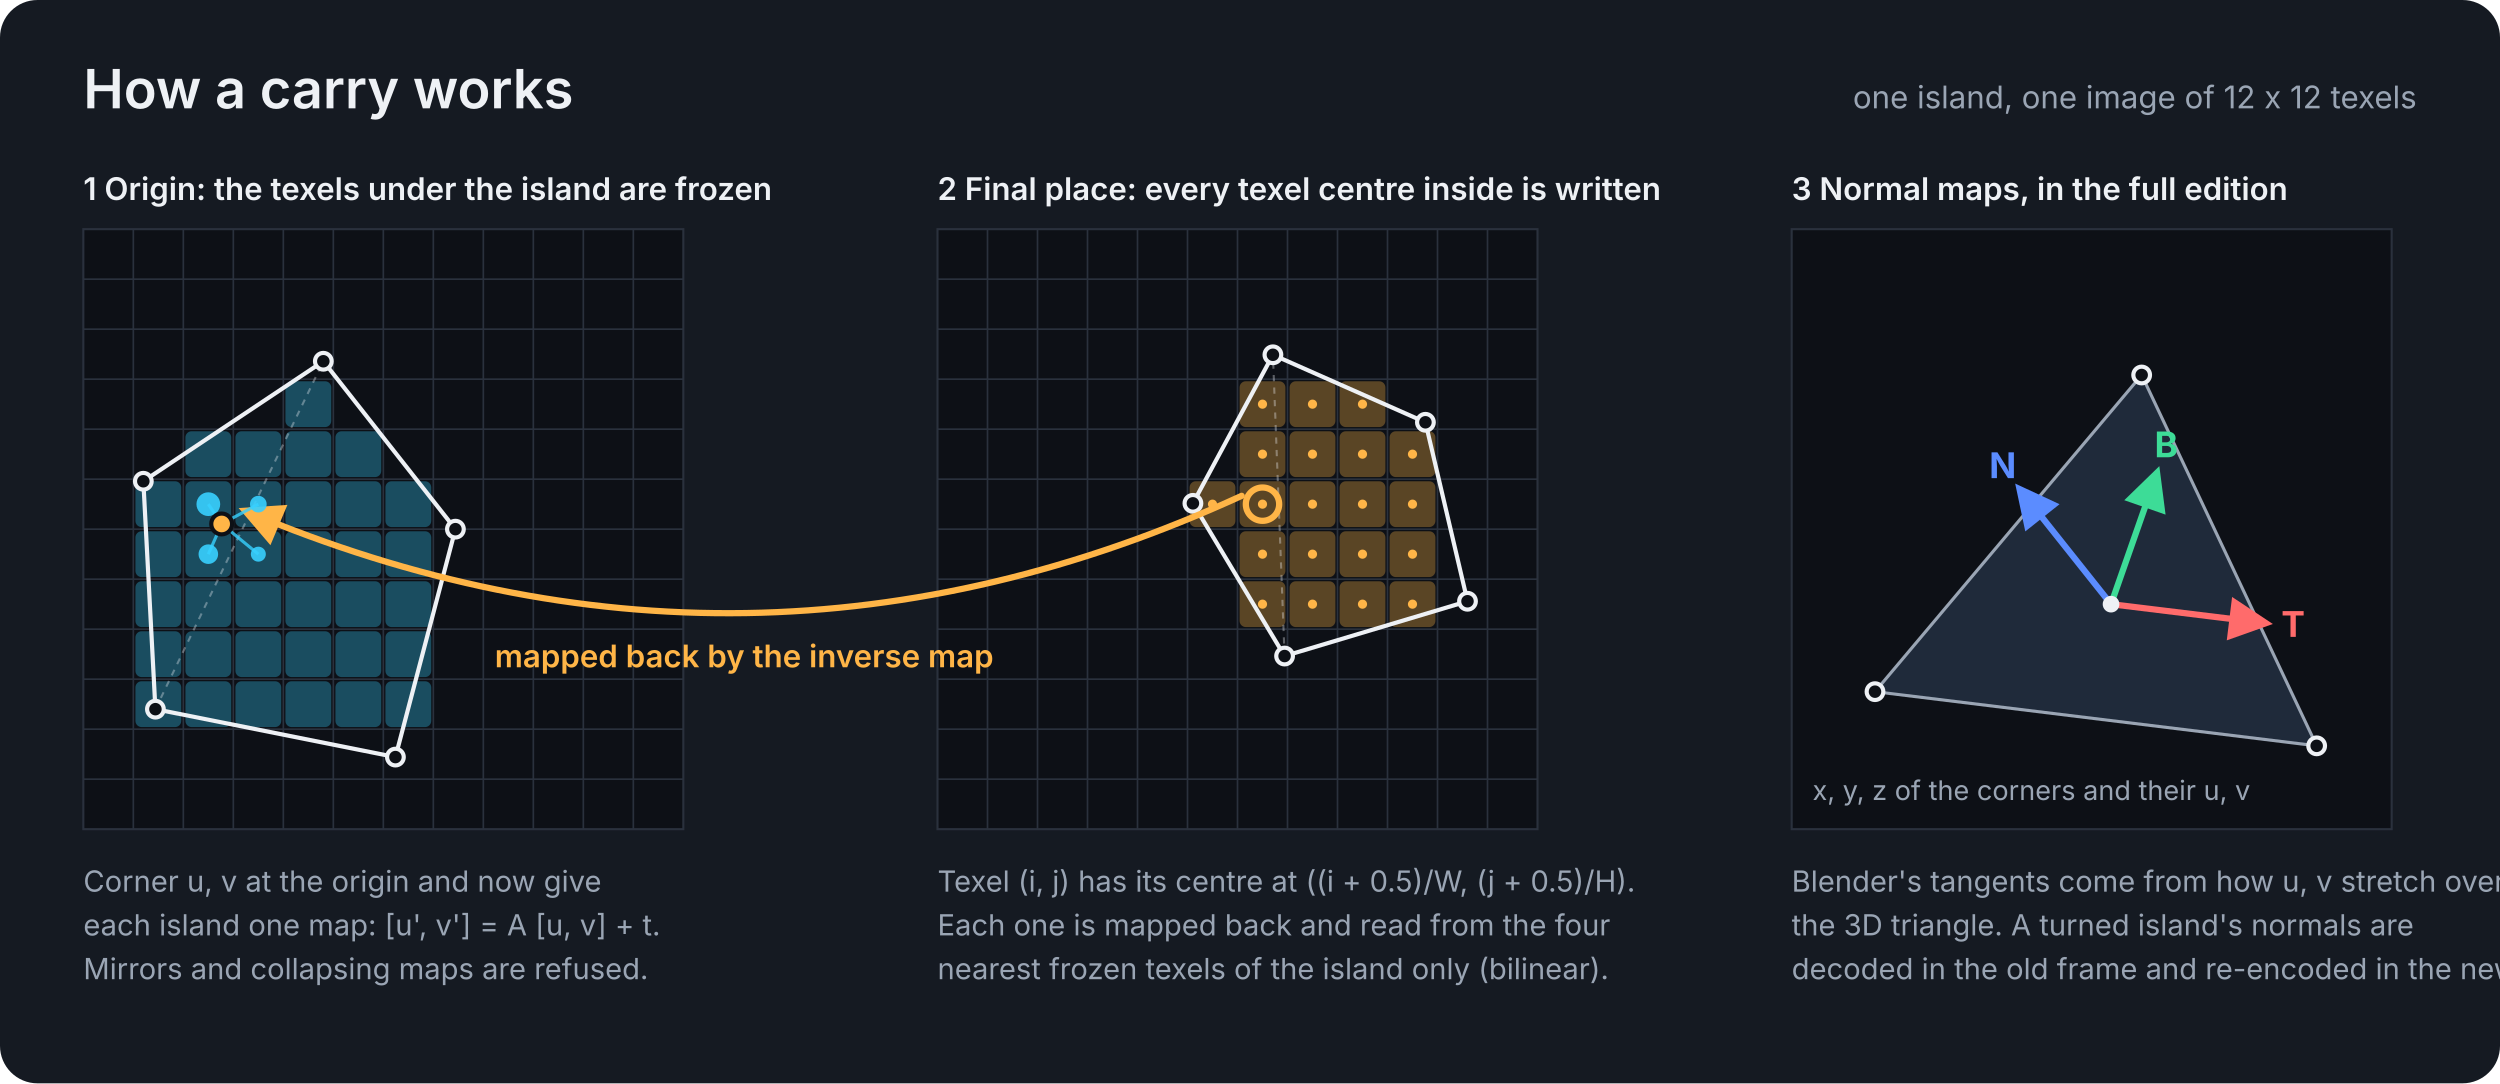
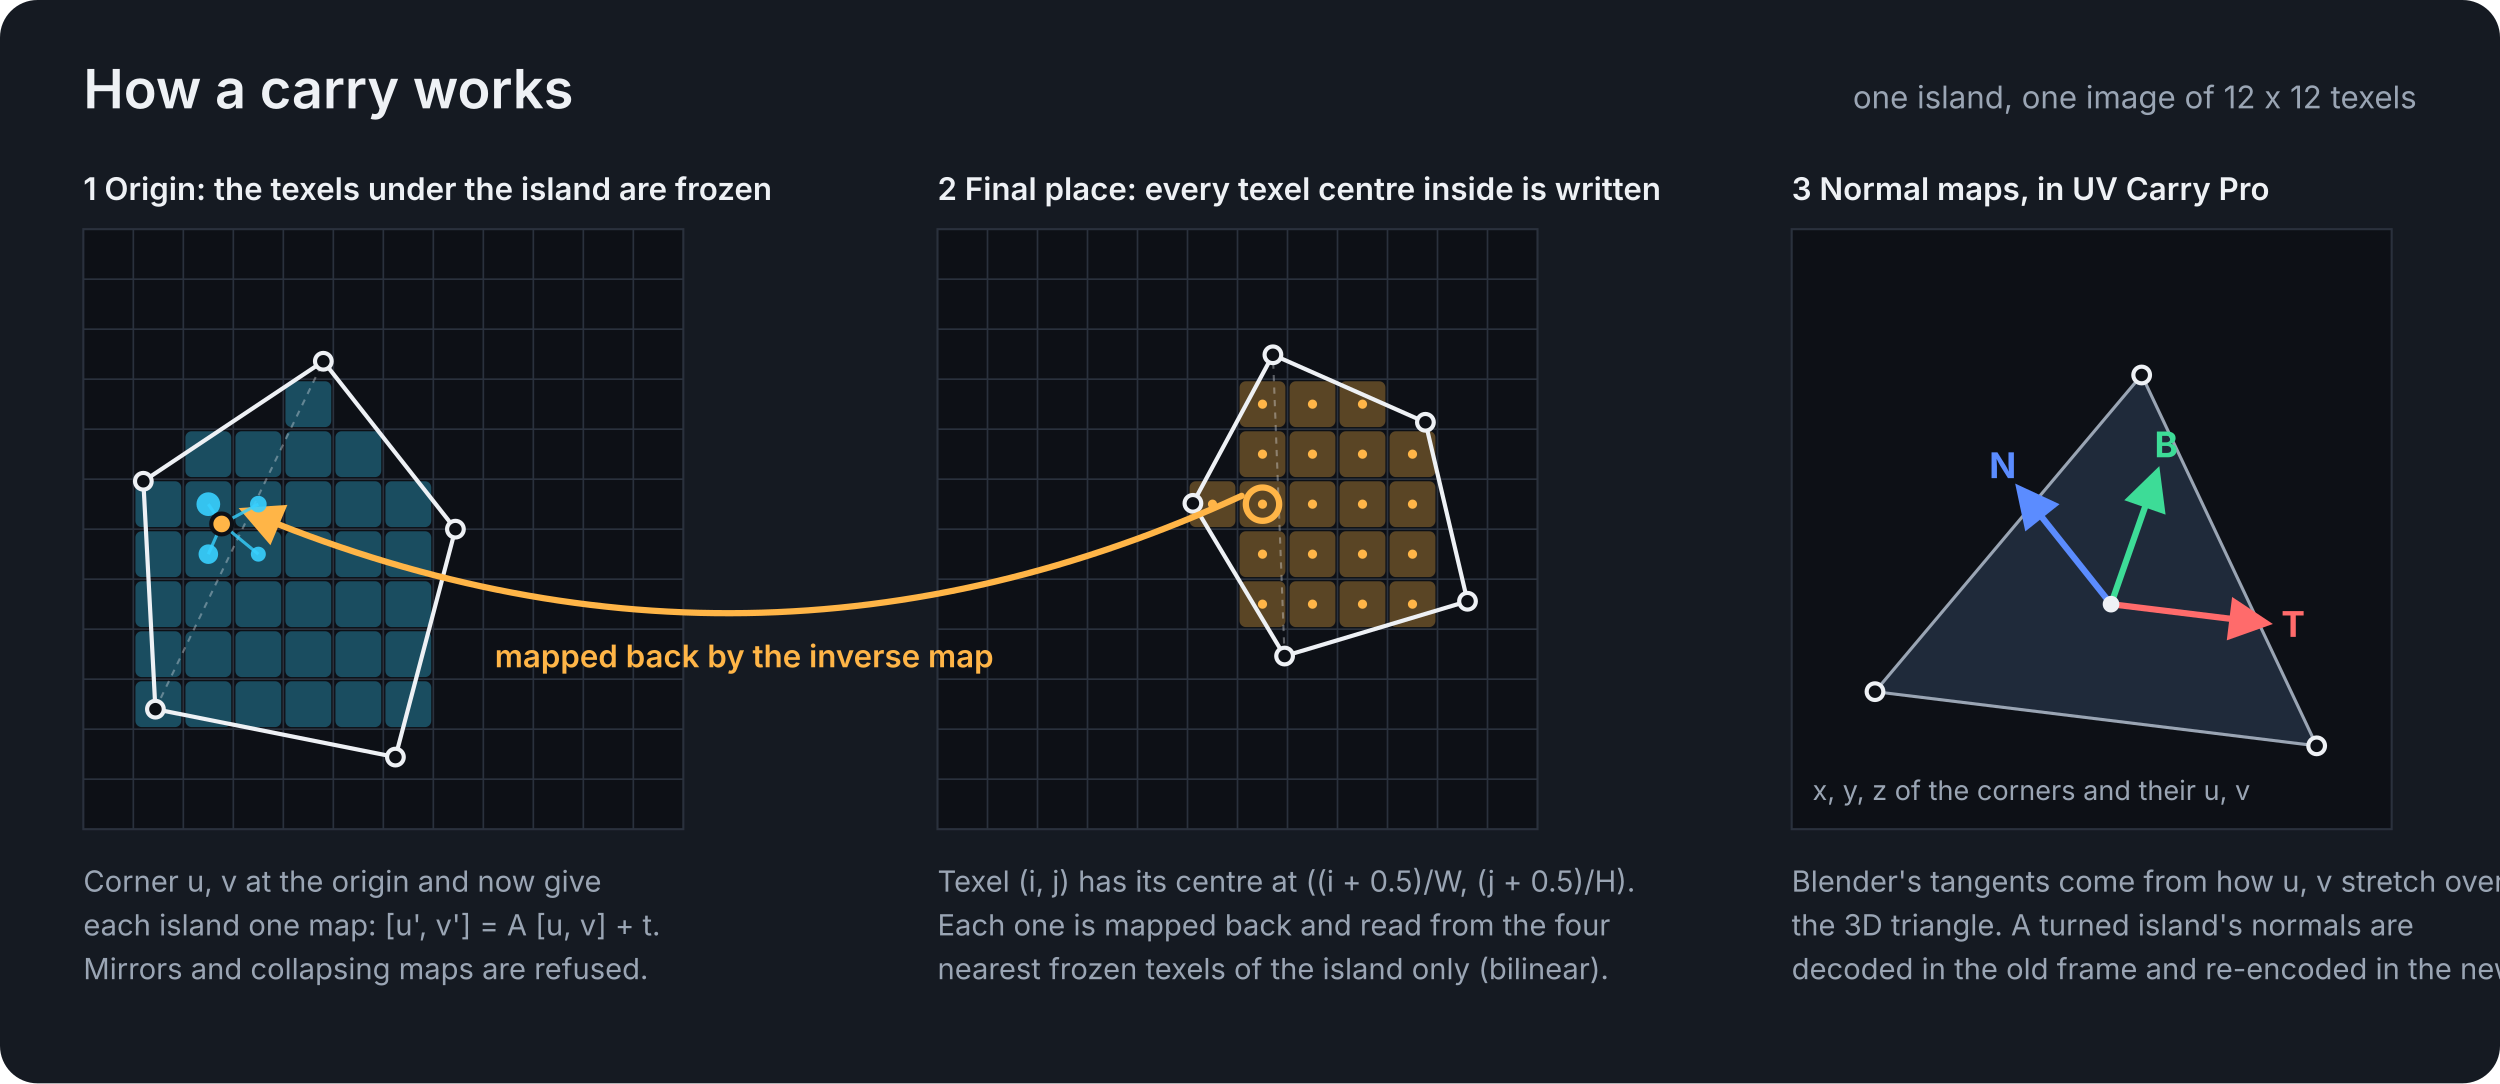
<svg xmlns="http://www.w3.org/2000/svg" viewBox="0 0 1200 520" width="1200" height="520">
  <defs>
    <marker id="tip-ffb547" viewBox="0 0 10 10" refX="8" refY="5" markerWidth="7" markerHeight="7" orient="auto-start-reverse">
      <path d="M0,0 L10,5 L0,10 z" fill="#ffb547" />
    </marker>
    <marker id="tip-38d0ff" viewBox="0 0 10 10" refX="8" refY="5" markerWidth="7" markerHeight="7" orient="auto-start-reverse">
      <path d="M0,0 L10,5 L0,10 z" fill="#38d0ff" />
    </marker>
    <marker id="tip-3ddc97" viewBox="0 0 10 10" refX="8" refY="5" markerWidth="7" markerHeight="7" orient="auto-start-reverse">
      <path d="M0,0 L10,5 L0,10 z" fill="#3ddc97" />
    </marker>
    <marker id="tip-ff6b6b" viewBox="0 0 10 10" refX="8" refY="5" markerWidth="7" markerHeight="7" orient="auto-start-reverse">
      <path d="M0,0 L10,5 L0,10 z" fill="#ff6b6b" />
    </marker>
    <marker id="tip-5b8cff" viewBox="0 0 10 10" refX="8" refY="5" markerWidth="7" markerHeight="7" orient="auto-start-reverse">
      <path d="M0,0 L10,5 L0,10 z" fill="#5b8cff" />
    </marker>
    <marker id="tip-eef1f5" viewBox="0 0 10 10" refX="8" refY="5" markerWidth="7" markerHeight="7" orient="auto-start-reverse">
      <path d="M0,0 L10,5 L0,10 z" fill="#eef1f5" />
    </marker>
  </defs>
  <rect x="0" y="0" width="1200" height="520" rx="18" fill="#151a22" />
  <text x="40.0" y="52.0" font-family="Segoe UI, Inter, Helvetica Neue, Arial, sans-serif" font-size="26" fill="#eef1f5" text-anchor="start" font-weight="600">How a carry works</text>
  <text x="1160.0" y="52.0" font-family="Segoe UI, Inter, Helvetica Neue, Arial, sans-serif" font-size="15" fill="#9aa5b4" text-anchor="end" font-weight="400">one island, one image of 12 x 12 texels</text>
  <rect x="40" y="110" width="288" height="288" fill="#0d1016" stroke="#2a313d" stroke-width="1" />
  <rect x="65" y="327" width="22" height="22" rx="3" fill="#38d0ff" fill-opacity="0.32" />
  <rect x="89" y="327" width="22" height="22" rx="3" fill="#38d0ff" fill-opacity="0.32" />
  <rect x="113" y="327" width="22" height="22" rx="3" fill="#38d0ff" fill-opacity="0.32" />
  <rect x="137" y="327" width="22" height="22" rx="3" fill="#38d0ff" fill-opacity="0.32" />
  <rect x="161" y="327" width="22" height="22" rx="3" fill="#38d0ff" fill-opacity="0.32" />
  <rect x="185" y="327" width="22" height="22" rx="3" fill="#38d0ff" fill-opacity="0.32" />
  <rect x="65" y="303" width="22" height="22" rx="3" fill="#38d0ff" fill-opacity="0.32" />
  <rect x="89" y="303" width="22" height="22" rx="3" fill="#38d0ff" fill-opacity="0.32" />
  <rect x="113" y="303" width="22" height="22" rx="3" fill="#38d0ff" fill-opacity="0.32" />
  <rect x="137" y="303" width="22" height="22" rx="3" fill="#38d0ff" fill-opacity="0.32" />
  <rect x="161" y="303" width="22" height="22" rx="3" fill="#38d0ff" fill-opacity="0.32" />
  <rect x="185" y="303" width="22" height="22" rx="3" fill="#38d0ff" fill-opacity="0.32" />
  <rect x="65" y="279" width="22" height="22" rx="3" fill="#38d0ff" fill-opacity="0.32" />
  <rect x="89" y="279" width="22" height="22" rx="3" fill="#38d0ff" fill-opacity="0.32" />
  <rect x="113" y="279" width="22" height="22" rx="3" fill="#38d0ff" fill-opacity="0.32" />
  <rect x="137" y="279" width="22" height="22" rx="3" fill="#38d0ff" fill-opacity="0.32" />
  <rect x="161" y="279" width="22" height="22" rx="3" fill="#38d0ff" fill-opacity="0.32" />
  <rect x="185" y="279" width="22" height="22" rx="3" fill="#38d0ff" fill-opacity="0.32" />
  <rect x="65" y="255" width="22" height="22" rx="3" fill="#38d0ff" fill-opacity="0.32" />
  <rect x="89" y="255" width="22" height="22" rx="3" fill="#38d0ff" fill-opacity="0.32" />
  <rect x="113" y="255" width="22" height="22" rx="3" fill="#38d0ff" fill-opacity="0.32" />
  <rect x="137" y="255" width="22" height="22" rx="3" fill="#38d0ff" fill-opacity="0.32" />
  <rect x="161" y="255" width="22" height="22" rx="3" fill="#38d0ff" fill-opacity="0.32" />
  <rect x="185" y="255" width="22" height="22" rx="3" fill="#38d0ff" fill-opacity="0.32" />
  <rect x="65" y="231" width="22" height="22" rx="3" fill="#38d0ff" fill-opacity="0.32" />
  <rect x="89" y="231" width="22" height="22" rx="3" fill="#38d0ff" fill-opacity="0.32" />
  <rect x="113" y="231" width="22" height="22" rx="3" fill="#38d0ff" fill-opacity="0.32" />
  <rect x="137" y="231" width="22" height="22" rx="3" fill="#38d0ff" fill-opacity="0.32" />
  <rect x="161" y="231" width="22" height="22" rx="3" fill="#38d0ff" fill-opacity="0.32" />
  <rect x="185" y="231" width="22" height="22" rx="3" fill="#38d0ff" fill-opacity="0.32" />
  <rect x="89" y="207" width="22" height="22" rx="3" fill="#38d0ff" fill-opacity="0.32" />
  <rect x="113" y="207" width="22" height="22" rx="3" fill="#38d0ff" fill-opacity="0.32" />
  <rect x="137" y="207" width="22" height="22" rx="3" fill="#38d0ff" fill-opacity="0.32" />
  <rect x="161" y="207" width="22" height="22" rx="3" fill="#38d0ff" fill-opacity="0.32" />
  <rect x="137" y="183" width="22" height="22" rx="3" fill="#38d0ff" fill-opacity="0.32" />
  <line x1="64" y1="110" x2="64" y2="398" stroke="#2a313d" stroke-width="0.8" />
  <line x1="40" y1="134" x2="328" y2="134" stroke="#2a313d" stroke-width="0.8" />
  <line x1="88" y1="110" x2="88" y2="398" stroke="#2a313d" stroke-width="0.8" />
  <line x1="40" y1="158" x2="328" y2="158" stroke="#2a313d" stroke-width="0.8" />
  <line x1="112" y1="110" x2="112" y2="398" stroke="#2a313d" stroke-width="0.8" />
  <line x1="40" y1="182" x2="328" y2="182" stroke="#2a313d" stroke-width="0.8" />
  <line x1="136" y1="110" x2="136" y2="398" stroke="#2a313d" stroke-width="0.8" />
  <line x1="40" y1="206" x2="328" y2="206" stroke="#2a313d" stroke-width="0.8" />
  <line x1="160" y1="110" x2="160" y2="398" stroke="#2a313d" stroke-width="0.8" />
  <line x1="40" y1="230" x2="328" y2="230" stroke="#2a313d" stroke-width="0.8" />
  <line x1="184" y1="110" x2="184" y2="398" stroke="#2a313d" stroke-width="0.8" />
  <line x1="40" y1="254" x2="328" y2="254" stroke="#2a313d" stroke-width="0.8" />
  <line x1="208" y1="110" x2="208" y2="398" stroke="#2a313d" stroke-width="0.8" />
  <line x1="40" y1="278" x2="328" y2="278" stroke="#2a313d" stroke-width="0.8" />
  <line x1="232" y1="110" x2="232" y2="398" stroke="#2a313d" stroke-width="0.8" />
  <line x1="40" y1="302" x2="328" y2="302" stroke="#2a313d" stroke-width="0.8" />
  <line x1="256" y1="110" x2="256" y2="398" stroke="#2a313d" stroke-width="0.8" />
  <line x1="40" y1="326" x2="328" y2="326" stroke="#2a313d" stroke-width="0.8" />
  <line x1="280" y1="110" x2="280" y2="398" stroke="#2a313d" stroke-width="0.8" />
  <line x1="40" y1="350" x2="328" y2="350" stroke="#2a313d" stroke-width="0.8" />
  <line x1="304" y1="110" x2="304" y2="398" stroke="#2a313d" stroke-width="0.8" />
  <line x1="40" y1="374" x2="328" y2="374" stroke="#2a313d" stroke-width="0.8" />
  <line x1="74.6" y1="340.4" x2="155.2" y2="173.4" stroke="#eef1f5" stroke-opacity="0.35" stroke-width="1" stroke-dasharray="3 3" />
  <line x1="74.6" y1="340.4" x2="68.8" y2="231.0" stroke="#eef1f5" stroke-opacity="0.35" stroke-width="1" stroke-dasharray="3 3" />
  <polygon points="74.6,340.4 189.8,363.4 218.6,254.0 155.2,173.4 68.8,231.0" fill="none" stroke="#eef1f5" stroke-width="2" stroke-linejoin="round" />
  <circle cx="74.6" cy="340.4" r="4" fill="#0d1016" stroke="#eef1f5" stroke-width="2" />
  <circle cx="189.8" cy="363.4" r="4" fill="#0d1016" stroke="#eef1f5" stroke-width="2" />
  <circle cx="218.6" cy="254.0" r="4" fill="#0d1016" stroke="#eef1f5" stroke-width="2" />
  <circle cx="155.2" cy="173.4" r="4" fill="#0d1016" stroke="#eef1f5" stroke-width="2" />
  <circle cx="68.8" cy="231.0" r="4" fill="#0d1016" stroke="#eef1f5" stroke-width="2" />
  <text x="40.0" y="96.0" font-family="Segoe UI, Inter, Helvetica Neue, Arial, sans-serif" font-size="15" fill="#eef1f5" text-anchor="start" font-weight="600">1  Origin: the texels under the island are frozen</text>
  <rect x="450" y="110" width="288" height="288" fill="#0d1016" stroke="#2a313d" stroke-width="1" />
  <rect x="595" y="279" width="22" height="22" rx="3" fill="#ffb547" fill-opacity="0.32" />
  <circle cx="606.0" cy="290.0" r="2.2" fill="#ffb547" />
  <rect x="619" y="279" width="22" height="22" rx="3" fill="#ffb547" fill-opacity="0.32" />
  <circle cx="630.0" cy="290.0" r="2.2" fill="#ffb547" />
  <rect x="643" y="279" width="22" height="22" rx="3" fill="#ffb547" fill-opacity="0.32" />
  <circle cx="654.0" cy="290.0" r="2.2" fill="#ffb547" />
  <rect x="667" y="279" width="22" height="22" rx="3" fill="#ffb547" fill-opacity="0.32" />
  <circle cx="678.0" cy="290.0" r="2.2" fill="#ffb547" />
  <rect x="595" y="255" width="22" height="22" rx="3" fill="#ffb547" fill-opacity="0.32" />
  <circle cx="606.0" cy="266.0" r="2.2" fill="#ffb547" />
  <rect x="619" y="255" width="22" height="22" rx="3" fill="#ffb547" fill-opacity="0.32" />
  <circle cx="630.0" cy="266.0" r="2.2" fill="#ffb547" />
  <rect x="643" y="255" width="22" height="22" rx="3" fill="#ffb547" fill-opacity="0.32" />
  <circle cx="654.0" cy="266.0" r="2.2" fill="#ffb547" />
  <rect x="667" y="255" width="22" height="22" rx="3" fill="#ffb547" fill-opacity="0.32" />
  <circle cx="678.0" cy="266.0" r="2.2" fill="#ffb547" />
  <rect x="571" y="231" width="22" height="22" rx="3" fill="#ffb547" fill-opacity="0.32" />
  <circle cx="582.0" cy="242.0" r="2.2" fill="#ffb547" />
  <rect x="595" y="231" width="22" height="22" rx="3" fill="#ffb547" fill-opacity="0.32" />
  <circle cx="606.0" cy="242.0" r="2.2" fill="#ffb547" />
  <rect x="619" y="231" width="22" height="22" rx="3" fill="#ffb547" fill-opacity="0.32" />
  <circle cx="630.0" cy="242.0" r="2.2" fill="#ffb547" />
  <rect x="643" y="231" width="22" height="22" rx="3" fill="#ffb547" fill-opacity="0.32" />
  <circle cx="654.0" cy="242.0" r="2.2" fill="#ffb547" />
  <rect x="667" y="231" width="22" height="22" rx="3" fill="#ffb547" fill-opacity="0.32" />
  <circle cx="678.0" cy="242.0" r="2.2" fill="#ffb547" />
  <rect x="595" y="207" width="22" height="22" rx="3" fill="#ffb547" fill-opacity="0.32" />
  <circle cx="606.0" cy="218.0" r="2.2" fill="#ffb547" />
  <rect x="619" y="207" width="22" height="22" rx="3" fill="#ffb547" fill-opacity="0.32" />
  <circle cx="630.0" cy="218.0" r="2.2" fill="#ffb547" />
  <rect x="643" y="207" width="22" height="22" rx="3" fill="#ffb547" fill-opacity="0.32" />
  <circle cx="654.0" cy="218.0" r="2.2" fill="#ffb547" />
  <rect x="667" y="207" width="22" height="22" rx="3" fill="#ffb547" fill-opacity="0.32" />
  <circle cx="678.0" cy="218.0" r="2.2" fill="#ffb547" />
  <rect x="595" y="183" width="22" height="22" rx="3" fill="#ffb547" fill-opacity="0.32" />
  <circle cx="606.0" cy="194.0" r="2.2" fill="#ffb547" />
  <rect x="619" y="183" width="22" height="22" rx="3" fill="#ffb547" fill-opacity="0.32" />
  <circle cx="630.0" cy="194.0" r="2.2" fill="#ffb547" />
  <rect x="643" y="183" width="22" height="22" rx="3" fill="#ffb547" fill-opacity="0.32" />
  <circle cx="654.0" cy="194.0" r="2.2" fill="#ffb547" />
  <line x1="474" y1="110" x2="474" y2="398" stroke="#2a313d" stroke-width="0.8" />
  <line x1="450" y1="134" x2="738" y2="134" stroke="#2a313d" stroke-width="0.8" />
  <line x1="498" y1="110" x2="498" y2="398" stroke="#2a313d" stroke-width="0.8" />
  <line x1="450" y1="158" x2="738" y2="158" stroke="#2a313d" stroke-width="0.8" />
  <line x1="522" y1="110" x2="522" y2="398" stroke="#2a313d" stroke-width="0.8" />
  <line x1="450" y1="182" x2="738" y2="182" stroke="#2a313d" stroke-width="0.8" />
  <line x1="546" y1="110" x2="546" y2="398" stroke="#2a313d" stroke-width="0.8" />
  <line x1="450" y1="206" x2="738" y2="206" stroke="#2a313d" stroke-width="0.8" />
  <line x1="570" y1="110" x2="570" y2="398" stroke="#2a313d" stroke-width="0.8" />
  <line x1="450" y1="230" x2="738" y2="230" stroke="#2a313d" stroke-width="0.8" />
  <line x1="594" y1="110" x2="594" y2="398" stroke="#2a313d" stroke-width="0.8" />
  <line x1="450" y1="254" x2="738" y2="254" stroke="#2a313d" stroke-width="0.8" />
  <line x1="618" y1="110" x2="618" y2="398" stroke="#2a313d" stroke-width="0.8" />
  <line x1="450" y1="278" x2="738" y2="278" stroke="#2a313d" stroke-width="0.8" />
  <line x1="642" y1="110" x2="642" y2="398" stroke="#2a313d" stroke-width="0.8" />
  <line x1="450" y1="302" x2="738" y2="302" stroke="#2a313d" stroke-width="0.8" />
  <line x1="666" y1="110" x2="666" y2="398" stroke="#2a313d" stroke-width="0.8" />
  <line x1="450" y1="326" x2="738" y2="326" stroke="#2a313d" stroke-width="0.8" />
  <line x1="690" y1="110" x2="690" y2="398" stroke="#2a313d" stroke-width="0.8" />
  <line x1="450" y1="350" x2="738" y2="350" stroke="#2a313d" stroke-width="0.8" />
  <line x1="714" y1="110" x2="714" y2="398" stroke="#2a313d" stroke-width="0.8" />
  <line x1="450" y1="374" x2="738" y2="374" stroke="#2a313d" stroke-width="0.8" />
  <line x1="616.6" y1="314.9" x2="611.0" y2="170.3" stroke="#eef1f5" stroke-opacity="0.35" stroke-width="1" stroke-dasharray="3 3" />
  <line x1="616.6" y1="314.9" x2="572.6" y2="241.6" stroke="#eef1f5" stroke-opacity="0.35" stroke-width="1" stroke-dasharray="3 3" />
  <polygon points="616.6,314.9 704.4,288.6 684.2,202.7 611.0,170.3 572.6,241.6" fill="none" stroke="#eef1f5" stroke-width="2" stroke-linejoin="round" />
  <circle cx="616.6" cy="314.9" r="4" fill="#0d1016" stroke="#eef1f5" stroke-width="2" />
  <circle cx="704.4" cy="288.6" r="4" fill="#0d1016" stroke="#eef1f5" stroke-width="2" />
  <circle cx="684.2" cy="202.7" r="4" fill="#0d1016" stroke="#eef1f5" stroke-width="2" />
  <circle cx="611.0" cy="170.3" r="4" fill="#0d1016" stroke="#eef1f5" stroke-width="2" />
  <circle cx="572.6" cy="241.6" r="4" fill="#0d1016" stroke="#eef1f5" stroke-width="2" />
  <text x="450.0" y="96.0" font-family="Segoe UI, Inter, Helvetica Neue, Arial, sans-serif" font-size="15" fill="#eef1f5" text-anchor="start" font-weight="600">2  Final place: every texel centre inside is written</text>
  <circle cx="606.0" cy="242.0" r="8" fill="none" stroke="#ffb547" stroke-width="3" />
  <path d="M596.0,238.0 Q358.8,346.8 118.4,245.5" fill="none" stroke="#ffb547" stroke-width="3" stroke-linecap="round" marker-end="url(#tip-ffb547)" />
  <text x="357.2" y="320.3" font-family="Segoe UI, Inter, Helvetica Neue, Arial, sans-serif" font-size="15" fill="#ffb547" text-anchor="middle" font-weight="600">mapped back by the inverse map</text>
  <circle cx="100.0" cy="266.0" r="4.7" fill="#38d0ff" fill-opacity="0.9" />
  <line x1="100.0" y1="266.0" x2="106.4" y2="251.5" stroke="#38d0ff" stroke-width="1.5" stroke-opacity="0.8" />
  <circle cx="100.0" cy="242.0" r="5.7" fill="#38d0ff" fill-opacity="0.9" />
  <line x1="100.0" y1="242.0" x2="106.4" y2="251.5" stroke="#38d0ff" stroke-width="1.5" stroke-opacity="0.8" />
  <circle cx="124.0" cy="266.0" r="3.6" fill="#38d0ff" fill-opacity="0.9" />
  <line x1="124.0" y1="266.0" x2="106.4" y2="251.5" stroke="#38d0ff" stroke-width="1.5" stroke-opacity="0.8" />
  <circle cx="124.0" cy="242.0" r="4.0" fill="#38d0ff" fill-opacity="0.9" />
  <line x1="124.0" y1="242.0" x2="106.4" y2="251.5" stroke="#38d0ff" stroke-width="1.5" stroke-opacity="0.8" />
  <circle cx="106.4" cy="251.5" r="5" fill="#ffb547" stroke="#0d1016" stroke-width="2" />
-   <text x="860.0" y="96.0" font-family="Segoe UI, Inter, Helvetica Neue, Arial, sans-serif" font-size="15" fill="#eef1f5" text-anchor="start" font-weight="600">3  Normal maps, in the full edition</text>
+   <text x="860.0" y="96.0" font-family="Segoe UI, Inter, Helvetica Neue, Arial, sans-serif" font-size="15" fill="#eef1f5" text-anchor="start" font-weight="600">3  Normal maps, in UV Carry Pro</text>
  <rect x="860" y="110" width="288" height="288" fill="#0d1016" stroke="#2a313d" stroke-width="1" />
  <polygon points="900.0,332.0 1112.0,358.0 1028.0,180.0" fill="#1f2a3a" stroke="#9aa5b4" stroke-width="1.5" stroke-linejoin="round" />
  <circle cx="900.0" cy="332.0" r="4" fill="#0d1016" stroke="#eef1f5" stroke-width="2" />
  <circle cx="1112.0" cy="358.0" r="4" fill="#0d1016" stroke="#eef1f5" stroke-width="2" />
  <circle cx="1028.0" cy="180.0" r="4" fill="#0d1016" stroke="#eef1f5" stroke-width="2" />
  <path d="M1013.3,290.0 Q1050.1,294.5 1086.8,299.0" fill="none" stroke="#ff6b6b" stroke-width="3" stroke-linecap="round" marker-end="url(#tip-ff6b6b)" />
  <text x="1100.7" y="305.7" font-family="Segoe UI, Inter, Helvetica Neue, Arial, sans-serif" font-size="17" fill="#ff6b6b" text-anchor="middle" font-weight="700">T</text>
  <path d="M1013.3,290.0 Q1024.2,258.9 1035.1,227.7" fill="none" stroke="#3ddc97" stroke-width="3" stroke-linecap="round" marker-end="url(#tip-3ddc97)" />
  <text x="1039.8" y="219.5" font-family="Segoe UI, Inter, Helvetica Neue, Arial, sans-serif" font-size="17" fill="#3ddc97" text-anchor="middle" font-weight="700">B</text>
  <path d="M1013.3,290.0 Q991.6,262.7 969.9,235.4" fill="none" stroke="#5b8cff" stroke-width="3" stroke-linecap="round" marker-end="url(#tip-5b8cff)" />
  <text x="961.3" y="229.5" font-family="Segoe UI, Inter, Helvetica Neue, Arial, sans-serif" font-size="17" fill="#5b8cff" text-anchor="middle" font-weight="700">N</text>
  <circle cx="1013.3" cy="290.0" r="4" fill="#eef1f5" />
  <text x="870.0" y="384.0" font-family="Segoe UI, Inter, Helvetica Neue, Arial, sans-serif" font-size="13" fill="#9aa5b4" text-anchor="start" font-weight="400">x, y, z of the corners and their u, v</text>
  <text x="40.0" y="428.0" font-family="Segoe UI, Inter, Helvetica Neue, Arial, sans-serif" font-size="14" fill="#9aa5b4" text-anchor="start" font-weight="400">Corner u, v at the origin and now give</text>
  <text x="40.0" y="449.0" font-family="Segoe UI, Inter, Helvetica Neue, Arial, sans-serif" font-size="14" fill="#9aa5b4" text-anchor="start" font-weight="400">each island one map:  [u', v'] = A [u, v] + t.</text>
  <text x="40.0" y="470.0" font-family="Segoe UI, Inter, Helvetica Neue, Arial, sans-serif" font-size="14" fill="#9aa5b4" text-anchor="start" font-weight="400">Mirrors and collapsing maps are refused.</text>
  <text x="450.0" y="428.0" font-family="Segoe UI, Inter, Helvetica Neue, Arial, sans-serif" font-size="14" fill="#9aa5b4" text-anchor="start" font-weight="400">Texel (i, j) has its centre at ((i + 0.5)/W, (j + 0.5)/H).</text>
  <text x="450.0" y="449.0" font-family="Segoe UI, Inter, Helvetica Neue, Arial, sans-serif" font-size="14" fill="#9aa5b4" text-anchor="start" font-weight="400">Each one is mapped back and read from the four</text>
  <text x="450.0" y="470.0" font-family="Segoe UI, Inter, Helvetica Neue, Arial, sans-serif" font-size="14" fill="#9aa5b4" text-anchor="start" font-weight="400">nearest frozen texels of the island only (bilinear).</text>
  <text x="860.0" y="428.0" font-family="Segoe UI, Inter, Helvetica Neue, Arial, sans-serif" font-size="14" fill="#9aa5b4" text-anchor="start" font-weight="400">Blender's tangents come from how u, v stretch over</text>
  <text x="860.0" y="449.0" font-family="Segoe UI, Inter, Helvetica Neue, Arial, sans-serif" font-size="14" fill="#9aa5b4" text-anchor="start" font-weight="400">the 3D triangle. A turned island's normals are</text>
  <text x="860.0" y="470.0" font-family="Segoe UI, Inter, Helvetica Neue, Arial, sans-serif" font-size="14" fill="#9aa5b4" text-anchor="start" font-weight="400">decoded in the old frame and re-encoded in the new.</text>
</svg>
